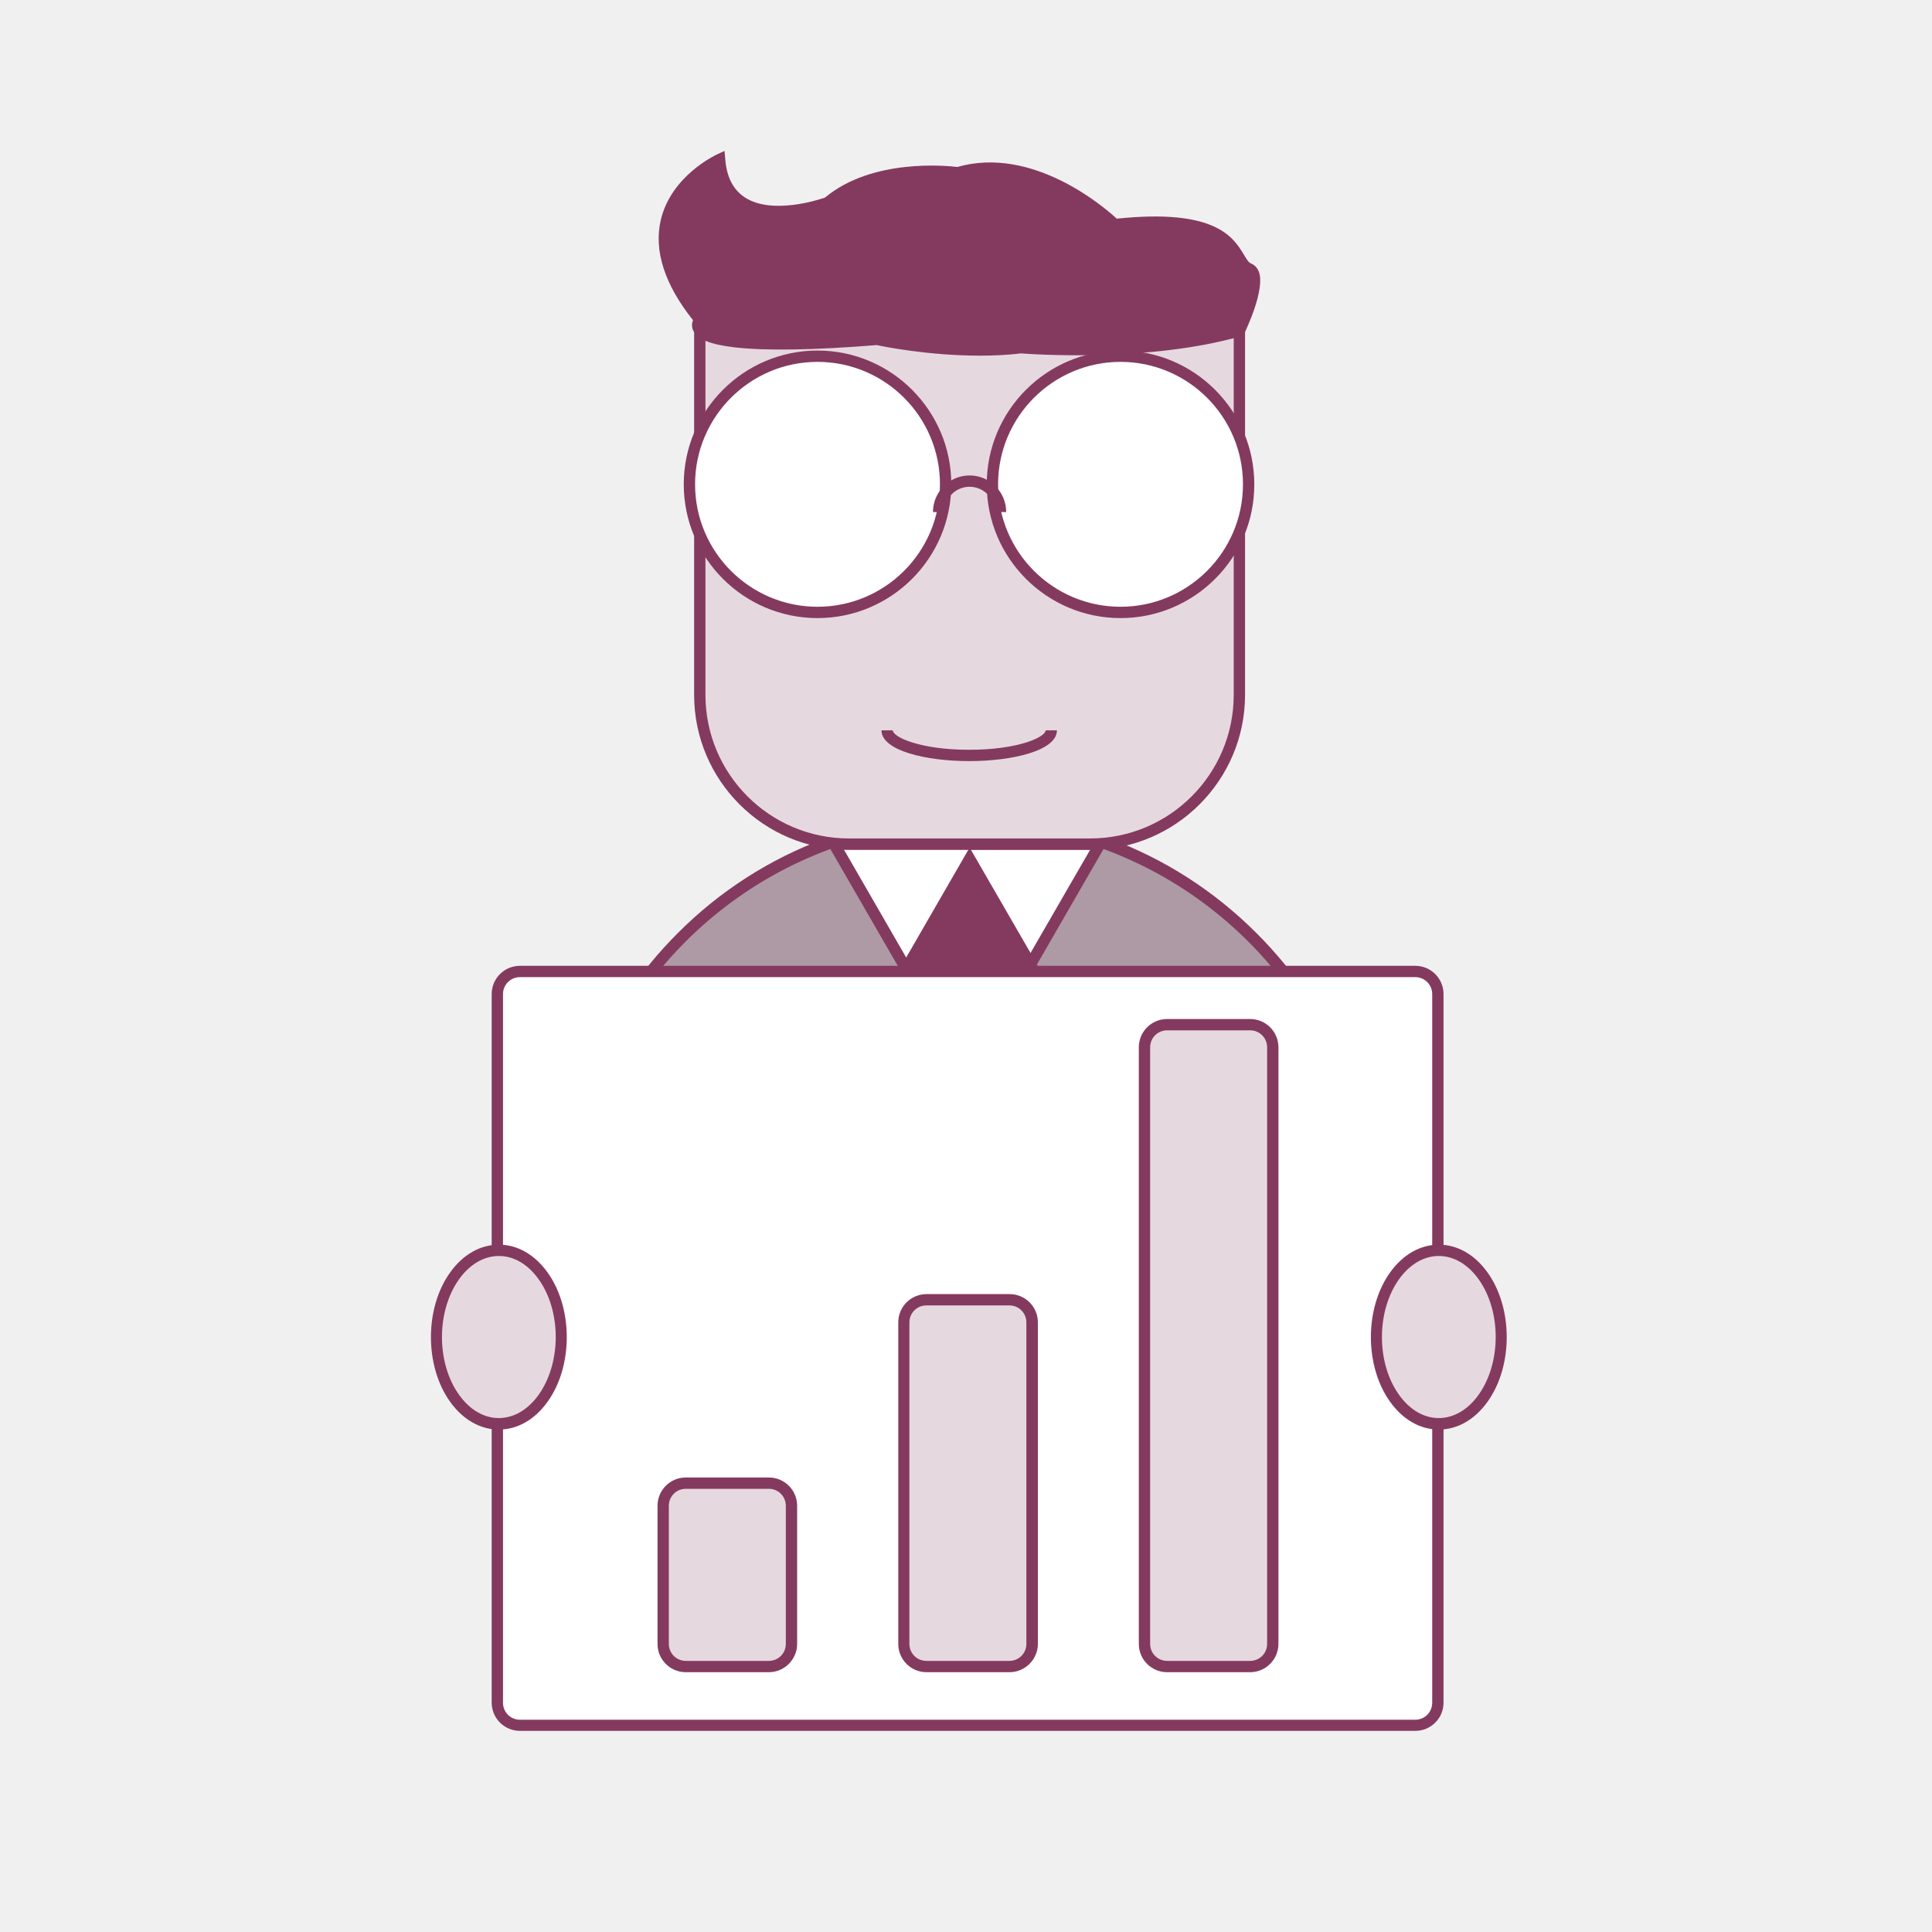
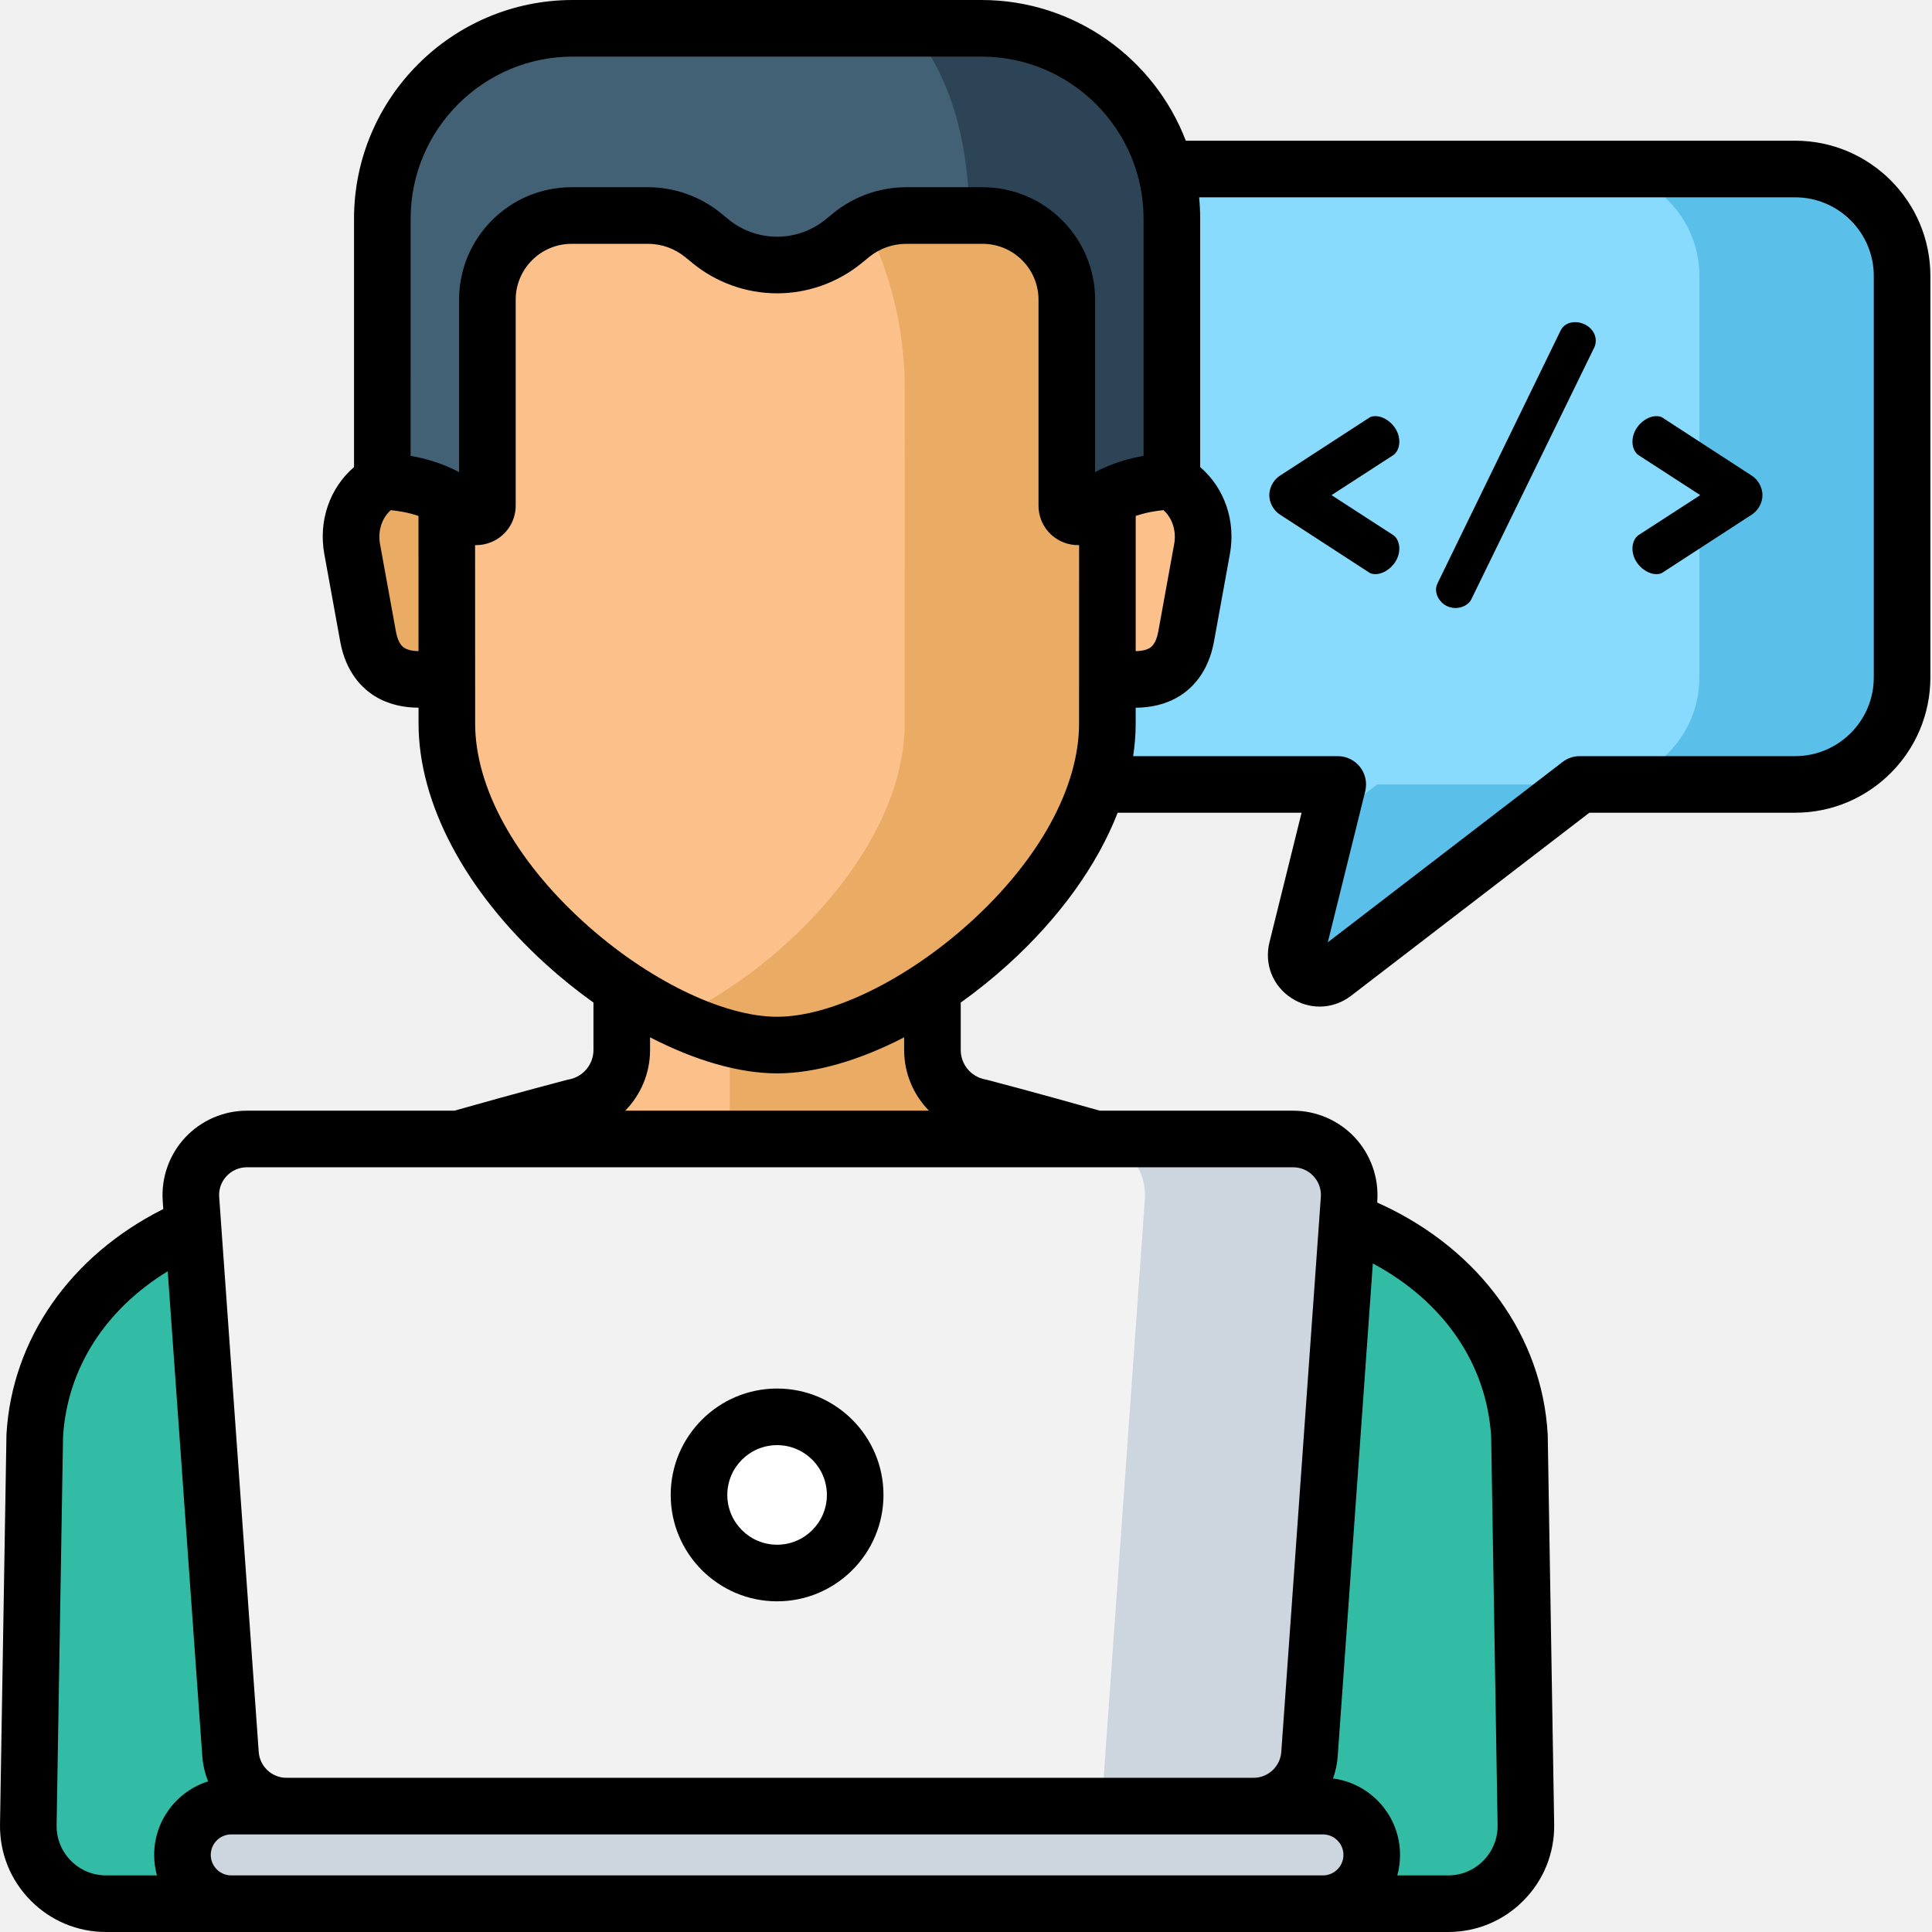
- <svg xmlns="http://www.w3.org/2000/svg" width="800px" height="800px" viewBox="0 0 1024 1024" class="icon" version="1.1" fill="#000000">
-   <g id="SVGRepo_bgCarrier" stroke-width="0" />
-   <g id="SVGRepo_tracerCarrier" stroke-linecap="round" stroke-linejoin="round" />
-   <g id="SVGRepo_iconCarrier">
-     <path d="M512.5 648.1m-214 0a214 214 0 1 0 428 0 214 214 0 1 0-428 0Z" fill="#AE9AA4" />
-     <path d="M512.5 569.4l-70.4-122h140.8z" fill="#FFFFFF" />
-     <path d="M512.5 437.1c19 0 37.5 2.6 55.1 7.3H457.5c17.5-4.8 36-7.3 55-7.3z m22.5 87.3l-22.5 38.9-22.5-38.9h45z m-54.7-16.9l-33-57.2h66l-33 57.2z m34.3-57.1h63.2l-31.6 54.7-31.6-54.7z m-2.1 408.8c-116.4 0-211-94.7-211-211 0-90.9 57.8-168.6 138.6-198.2l36.7 63.6-6.3 10.9h12.6l29.4 50.9 29.4-50.9h15.4l-7.7-13.3 35.3-61.2c80.8 29.6 138.6 107.3 138.6 198.2 0 116.3-94.6 211-211 211zM666 494.6c-22.5-22.5-49-39.4-77.9-50.1l0.1-0.2h-0.5c-23.7-8.7-49.1-13.3-75.1-13.3-26 0-51.4 4.6-75.1 13.3h-0.5l0.1 0.2c-28.9 10.7-55.5 27.6-77.9 50.1-41 41-63.6 95.5-63.6 153.5s22.6 112.5 63.6 153.5 95.5 63.6 153.5 63.6 112.5-22.6 153.5-63.6 63.6-95.5 63.6-153.5S707 535.6 666 494.6z" fill="#843A5F" />
-     <path d="M370.9 174.6v193.7c0 43.5 35.6 79.1 79.1 79.1h127.8c43.5 0 79.1-35.6 79.1-79.1V174.6h-286z" fill="#E6D8DF" />
-     <path d="M577.8 450.4H450c-45.3 0-82.1-36.8-82.1-82.1V174.6h6v193.7c0 42 34.1 76.1 76.1 76.1h127.8c42 0 76.1-34.1 76.1-76.1V174.6h6v193.7c0 45.2-36.8 82.1-82.1 82.1z" fill="#843A5F" />
-     <path d="M433.3 256.7m-67.9 0a67.9 67.9 0 1 0 135.8 0 67.9 67.9 0 1 0-135.8 0Z" fill="#FFFFFF" />
-     <path d="M433.3 327.6c-39.1 0-70.9-31.8-70.9-70.9 0-39.1 31.8-70.9 70.9-70.9 39.1 0 70.9 31.8 70.9 70.9 0 39.1-31.8 70.9-70.9 70.9z m0-135.8c-35.8 0-64.9 29.1-64.9 64.9s29.1 64.9 64.9 64.9 64.9-29.1 64.9-64.9-29.1-64.9-64.9-64.9z" fill="#843A5F" />
-     <path d="M593.9 256.7m-67.9 0a67.9 67.9 0 1 0 135.8 0 67.9 67.9 0 1 0-135.8 0Z" fill="#FFFFFF" />
-     <path d="M593.9 327.6c-39.1 0-70.9-31.8-70.9-70.9 0-39.1 31.8-70.9 70.9-70.9 39.1 0 70.9 31.8 70.9 70.9 0.1 39.1-31.8 70.9-70.9 70.9z m0-135.8c-35.8 0-64.9 29.1-64.9 64.9s29.1 64.9 64.9 64.9 64.9-29.1 64.9-64.9-29.1-64.9-64.9-64.9z" fill="#843A5F" />
-     <path d="M533.3 271.4h-6c0-7.4-6-13.4-13.4-13.4s-13.4 6-13.4 13.4h-6c0-10.7 8.7-19.4 19.4-19.4s19.4 8.7 19.4 19.4zM513.7 403.4c-23.1 0-46.5-5.6-46.5-16.3h6c0 3.5 14.3 10.3 40.5 10.3s40.5-6.8 40.5-10.3h6c0 10.7-23.4 16.3-46.5 16.3zM667.2 144c-0.8-2.1-2.3-3.6-4.2-4.4-1.3-0.5-2.3-2.3-3.7-4.6-5.6-9.2-14.9-24.6-67.4-19.1-6.8-6.3-44.7-38.8-84.5-27.4-5.8-0.7-45.2-4.6-70.1 16.2-3.7 1.3-28.1 9.2-42.4 0-6.2-4-9.8-10.8-10.5-20.4L384 80l-3.9 1.8c-1 0.5-24.4 11.4-29.9 34.9-3.7 16.2 2 34 17.1 53-0.6 1.5-0.8 3.4 0.1 5.5 2.1 4.6 9.1 7.4 22 8.9 16.3 1.9 41.6 1.5 75.3-1.2 3.7 0.8 27.5 5.6 54.7 5.6 7.1 0 14.5-0.3 21.8-1.2 4.9 0.4 67.3 4.9 116.5-9.1l1.3-0.4 0.6-1.2c1.1-2.4 11.1-23.4 7.6-32.6z" fill="#843A5F" />
-     <path d="M750.1 914.4H275.6c-6.6 0-12-5.4-12-12V526.9c0-6.6 5.4-12 12-12h474.5c6.6 0 12 5.4 12 12v375.6c0 6.5-5.4 11.9-12 11.9z" fill="#FFFFFF" />
-     <path d="M750.1 917.4H275.6c-8.3 0-15-6.7-15-15V526.9c0-8.3 6.7-15 15-15h474.5c8.3 0 15 6.7 15 15v375.6c0 8.2-6.7 14.9-15 14.9zM275.6 517.9c-5 0-9 4-9 9v375.6c0 5 4 9 9 9h474.5c5 0 9-4 9-9V526.9c0-5-4-9-9-9H275.6z" fill="#843A5F" />
-     <path d="M287.8 741.2c-12.9 18-33.9 18-46.8 0-12.9-18-12.9-47.1 0-65 12.9-18 33.9-18 46.8 0 12.9 17.9 12.9 47 0 65z" fill="#E6D8DF" />
-     <path d="M264.4 757.7c-9.8 0-19-5.2-25.8-14.7-13.6-18.9-13.6-49.7 0-68.6 6.8-9.5 16-14.7 25.8-14.7s19 5.2 25.8 14.7c13.6 18.9 13.6 49.7 0 68.6-6.8 9.5-16 14.7-25.8 14.7z m0-92c-7.8 0-15.3 4.3-21 12.2-12.2 17-12.2 44.6 0 61.5 5.7 7.9 13.1 12.2 21 12.2 7.8 0 15.3-4.3 21-12.2 12.2-17 12.2-44.6 0-61.5-5.7-7.9-13.1-12.2-21-12.2z" fill="#843A5F" />
-     <path d="M786 741.2c-12.9 18-33.9 18-46.8 0-12.9-18-12.9-47.1 0-65 12.9-18 33.9-18 46.8 0 12.9 17.9 12.9 47 0 65z" fill="#E6D8DF" />
-     <path d="M762.6 757.7c-9.8 0-19-5.2-25.8-14.7-13.6-18.9-13.6-49.7 0-68.6 6.8-9.5 16-14.7 25.8-14.7s19 5.2 25.8 14.7c13.6 18.9 13.6 49.7 0 68.6-6.8 9.5-16 14.7-25.8 14.7z m0-92c-7.8 0-15.3 4.3-21 12.2-12.2 17-12.2 44.6 0 61.5 5.7 7.9 13.1 12.2 21 12.2 7.8 0 15.3-4.3 21-12.2 12.2-17 12.2-44.6 0-61.5-5.7-7.9-13.2-12.2-21-12.2z" fill="#843A5F" />
-     <path d="M407.5 786.1h-44c-6.6 0-12 5.4-12 12v73.2c0 6.6 5.4 12 12 12h44c6.6 0 12-5.4 12-12v-73.2c0-6.6-5.4-12-12-12z" fill="#E6D8DF" />
-     <path d="M407.5 886.3h-44c-8.3 0-15-6.7-15-15v-73.2c0-8.3 6.7-15 15-15h44c8.3 0 15 6.7 15 15v73.2c0 8.2-6.7 15-15 15z m-44-97.2c-5 0-9 4-9 9v73.2c0 5 4 9 9 9h44c5 0 9-4 9-9v-73.2c0-5-4-9-9-9h-44z" fill="#843A5F" />
-     <path d="M662.6 543.1h-44c-6.6 0-12 5.4-12 12v316.2c0 6.6 5.4 12 12 12h44c6.6 0 12-5.4 12-12V555.1c0-6.6-5.4-12-12-12z" fill="#E6D8DF" />
-     <path d="M662.6 886.3h-44c-8.3 0-15-6.7-15-15V555.1c0-8.3 6.7-15 15-15h44c8.3 0 15 6.7 15 15v316.2c0 8.2-6.7 15-15 15z m-44-340.2c-5 0-9 4-9 9v316.2c0 5 4 9 9 9h44c5 0 9-4 9-9V555.1c0-5-4-9-9-9h-44z" fill="#843A5F" />
-     <path d="M535.1 688.9h-44c-6.6 0-12 5.4-12 12v170.4c0 6.6 5.4 12 12 12h44c6.6 0 12-5.4 12-12V700.9c0-6.6-5.4-12-12-12z" fill="#E6D8DF" />
-     <path d="M535.1 886.3h-44c-8.3 0-15-6.7-15-15V700.9c0-8.3 6.7-15 15-15h44c8.3 0 15 6.7 15 15v170.4c0 8.2-6.8 15-15 15zM491 691.9c-5 0-9 4-9 9v170.4c0 5 4 9 9 9h44c5 0 9-4 9-9V700.9c0-5-4-9-9-9h-44z" fill="#843A5F" />
-   </g>
+ <svg xmlns="http://www.w3.org/2000/svg" height="512pt" viewBox="0 0 512 512" width="512pt">
+   <path d="m475.734 44.789h-188.141c-15.648 0-28.336 12.688-28.336 28.336v106.422c0 15.648 12.688 28.336 28.336 28.336h66.926l-10.816 43.66c-1.41 5.688 5.137 9.969 9.785 6.398l65.168-50.059h57.082c15.648 0 28.336-12.684 28.336-28.336v-106.422c-.004-15.648-12.688-28.336-28.34-28.336zm0 0" fill="#88dbfd" />
+   <path d="m352.066 217.773-8.363 33.77c-1.41 5.688 5.137 9.969 9.785 6.398l65.168-50.059h-53.715zm0 0" fill="#5abfe9" />
+   <path d="m475.734 44.789h-53.715c15.652 0 28.336 12.688 28.336 28.336v106.422c0 15.648-12.684 28.336-28.336 28.336h53.715c15.652 0 28.336-12.684 28.336-28.336v-106.422c0-15.648-12.684-28.336-28.336-28.336zm0 0" fill="#5abfe9" />
+   <path d="m402.668 380.441c-1.41-24.047-16.676-43.641-39.395-54.281-27.809-13.02-103.539-32.719-103.539-32.719-7.32-1.359-12.629-7.746-12.629-15.188v-43.289h-82.332v43.289c0 7.441-5.309 13.828-12.625 15.188 0 0-75.73 19.699-103.543 32.719-22.719 10.641-37.984 30.234-39.395 54.281l-1.707 103.207c-.141 11.473 9.125 20.852 20.602 20.852h355.668c11.477 0 20.742-9.379 20.605-20.852zm0 0" fill="#fcc18b" />
+   <path d="m402.668 380.441c-1.41-24.047-16.676-43.641-39.395-54.281-27.809-13.02-103.539-32.719-103.539-32.719-7.32-1.359-12.629-7.746-12.629-15.188v-43.289h-53.715v69.254c0 7.441 5.309 13.828 12.625 15.184 0 0 75.734 19.703 103.543 32.723 22.719 10.637 37.984 30.234 39.395 54.277l1.625 98.098h33.195c11.477 0 20.742-9.379 20.605-20.852zm0 0" fill="#eaab65" />
+   <path d="m120.586 125.367h-10.809c-3.914 0-7.523 1.324-10.398 3.547-4.992 3.859-7.184 10.352-6.055 16.562l4.246 23.371c3.293 17.32 23.043 9.406 23.043 9.406zm0 0" fill="#eaab65" />
+   <path d="m291.293 125.367h10.809c3.914 0 7.523 1.324 10.398 3.547 4.992 3.859 7.184 10.352 6.055 16.562l-4.246 23.371c-3.293 17.32-23.043 9.406-23.043 9.406zm0 0" fill="#fcc18b" />
+   <path d="m265.848 36.547c-14.055-12.996-33.812-24.336-59.906-24.652-26.098.316-45.855 11.656-59.91 24.652-17.926 16.574-27.637 41.191-27.637 66.594l.023 88.574c0 41.875 54.426 85.238 87.523 85.238 33.094 0 87.523-43.363 87.523-85.238l.023-88.574c-.004-25.402-9.715-50.02-27.641-66.594zm0 0" fill="#fcc18b" />
+   <path d="m265.848 36.547c-14.055-12.996-33.812-24.336-59.906-24.652-9.844.121-18.785 1.809-26.859 4.562 13.332 4.547 24.297 11.996 33.051 20.09 17.926 16.574 27.637 41.191 27.637 66.594l-.023 88.574c0 31.684-31.16 64.219-60.664 78.176 9.488 4.488 18.805 7.062 26.855 7.062 33.098 0 87.523-43.363 87.523-85.238l.023-88.574c0-25.402-9.711-50.02-27.637-66.594zm0 0" fill="#eaab65" />
+   <path d="m260.098 7.5h-108.316c-27.871 0-50.461 22.594-50.461 50.461v69.633s13.895-.316 22.824 8.52c1.859 1.84 5.02.496 5.02-2.121v-54.57c0-12.32 9.988-22.305 22.305-22.305h20.27c5.316 0 10.469 1.836 14.582 5.203l1.988 1.625c4.973 4.066 11.203 6.289 17.629 6.289 6.43 0 12.656-2.223 17.633-6.289l1.988-1.625c4.113-3.367 9.266-5.203 14.582-5.203h20.266c12.32 0 22.309 9.984 22.309 22.305v54.574c0 2.613 3.16 3.961 5.02 2.121 8.926-8.84 22.824-8.523 22.824-8.523v-69.629c0-27.871-22.594-50.465-50.461-50.465zm0 0" fill="#426175" />
+   <path d="m260.098 7.5h-18.734c9.426 11.098 15.34 27.766 15.488 49.617h3.559c12.316 0 22.305 9.984 22.305 22.305v54.574c0 2.613 3.16 3.961 5.02 2.121 8.93-8.84 22.824-8.523 22.824-8.523v-69.629c0-27.871-22.594-50.465-50.461-50.465zm0 0" fill="#2c4456" />
+   <path d="m363.273 326.16c-16.184-7.574-48.59-17.414-72.863-24.316l-5.25 1.992c-51.043 19.332-107.398 19.332-158.441 0l-5.25-1.992c-24.273 6.902-56.68 16.742-72.863 24.316-22.719 10.641-37.984 30.234-39.395 54.281l-1.707 103.207c-.141 11.473 9.125 20.852 20.602 20.852h355.668c11.477 0 20.742-9.379 20.605-20.852l-1.711-103.207c-1.41-24.047-16.676-43.641-39.395-54.281zm0 0" fill="#33bca5" />
+   <path d="m332.211 478.637h-256.305c-7.793 0-14.266-6.023-14.82-13.801l-10.48-147.074c-.613-8.602 6.199-15.918 14.82-15.918h277.27c8.621 0 15.434 7.316 14.82 15.918l-10.484 147.074c-.555 7.777-7.023 13.801-14.82 13.801zm0 0" fill="#f2f2f2" />
+   <path d="m342.695 301.844h-54.109c8.621 0 15.434 7.316 14.82 15.918l-11.465 160.875h40.27c7.797 0 14.27-6.023 14.82-13.801l10.484-147.074c.613-8.602-6.199-15.918-14.82-15.918zm0 0" fill="#cdd6df" />
+   <path d="m350.594 504.5h-289.309c-7.141 0-12.93-5.789-12.93-12.93 0-7.145 5.789-12.934 12.93-12.934h289.309c7.141 0 12.93 5.789 12.93 12.934 0 7.141-5.789 12.93-12.93 12.93zm0 0" fill="#cdd6df" />
+   <path d="m226.633 396.172c0 11.43-9.266 20.695-20.695 20.695s-20.695-9.266-20.695-20.695 9.266-20.695 20.695-20.695 20.695 9.266 20.695 20.695zm0 0" fill="#fff" />
+   <path d="m370.836 117.043c0-3.797-3.523-6.762-6.301-6.762-.648 0-1.297.094-1.758.465l-23.527 15.281c-2.129 1.391-2.871 3.613-2.871 5.188 0 1.574.742 3.797 2.871 5.188l23.527 15.281c.461.371 1.109.465 1.758.465 2.777 0 6.301-2.965 6.301-6.762 0-1.574-.648-2.965-1.668-3.613l-16.305-10.559 16.305-10.559c1.016-.648 1.668-2.039 1.668-3.613zm0 0" />
+   <path d="m417.426 85.367c-1.668 0-3.152.738-3.891 2.316l-32.512 66.777c-.277.555-.465 1.203-.465 1.762 0 2.312 2.039 4.906 5.191 4.906 1.758 0 3.52-.926 4.168-2.312l32.602-66.781c.277-.555.371-1.203.371-1.762-.004-2.961-2.875-4.906-5.465-4.906zm0 0" />
+   <path d="m464.199 126.027-23.523-15.281c-.465-.371-1.113-.465-1.762-.465-2.777 0-6.297 2.965-6.297 6.762 0 1.574.648 2.965 1.668 3.613l16.301 10.559-16.301 10.559c-1.02.648-1.668 2.039-1.668 3.613 0 3.797 3.52 6.762 6.297 6.762.648 0 1.297-.094 1.762-.465l23.523-15.281c2.133-1.391 2.871-3.613 2.871-5.188 0-1.574-.738-3.797-2.871-5.188zm0 0" />
+   <path d="m475.734 37.289h-161.484c-8.344-21.781-29.473-37.289-54.156-37.289h-108.312c-31.957 0-57.961 26.004-57.961 57.961v65.816c-6.461 5.566-9.465 14.273-7.875 23.039l4.258 23.43c1.531 8.047 5.805 12.184 9.117 14.234 3.707 2.293 7.82 3.051 11.598 3.07v4.164c0 21.125 12.324 44.406 33.812 63.879 4.047 3.664 8.254 7.043 12.543 10.098v12.562c0 3.828-2.73 7.113-6.496 7.812-.176.031-.348.07-.52.113-.129.035-13.004 3.391-29.836 8.164h-54.996c-6.184 0-12.148 2.598-16.363 7.121-4.215 4.523-6.379 10.66-5.938 16.828l.148 2.117c-24.598 12.336-40.074 34.453-41.551 59.59-.004.105-.008.211-.012.316l-1.707 103.238c-.094 7.57 2.789 14.707 8.105 20.094 5.324 5.387 12.422 8.352 19.996 8.352h355.668c7.57 0 14.672-2.965 19.992-8.352 5.32-5.387 8.203-12.52 8.109-20.125l-1.707-103.207c-.004-.105-.008-.211-.016-.316-1.516-25.863-17.852-48.527-43.703-60.633-.473-.223-.969-.449-1.48-.68l.027-.395c.438-6.168-1.727-12.301-5.938-16.828-4.215-4.523-10.18-7.121-16.363-7.121h-51.238c-16.828-4.773-29.707-8.129-29.836-8.16-.172-.047-.344-.086-.52-.117-3.766-.699-6.496-3.984-6.496-7.812v-12.559c4.289-3.059 8.496-6.438 12.543-10.102 13.656-12.375 23.613-26.289 29.055-40.211h48.73l-8.512 34.355c-1.418 5.73.855 11.52 5.793 14.75 2.32 1.52 4.922 2.273 7.512 2.273 2.93 0 5.844-.961 8.328-2.871l63.148-48.508h54.531c19.762 0 35.836-16.074 35.836-35.836v-106.422c0-19.758-16.074-35.836-35.836-35.836zm-174.758 99.445c2.867-.977 5.582-1.379 7.352-1.539 2.355 2.09 3.465 5.531 2.848 8.938l-4.234 23.312c-.617 3.254-1.867 4.027-2.277 4.281-.871.539-2.156.816-3.695.832zm-192.156-78.773c0-23.688 19.273-42.961 42.961-42.961h108.316c23.688 0 42.961 19.273 42.961 42.961v62.84c-3.711.656-8.332 1.914-12.844 4.32v-45.699c0-16.434-13.371-29.805-29.805-29.805h-20.27c-7.027 0-13.891 2.449-19.332 6.895l-1.984 1.625c-3.625 2.965-8.203 4.598-12.887 4.598s-9.258-1.633-12.883-4.594l-1.988-1.629c-5.438-4.445-12.305-6.895-19.332-6.895h-20.266c-16.434 0-29.805 13.367-29.805 29.805v45.695c-4.512-2.402-9.133-3.664-12.844-4.316zm-1.605 113.766c-.41-.254-1.66-1.027-2.266-4.219l-4.246-23.371c-.617-3.406.492-6.844 2.84-8.938 1.77.16 4.488.555 7.359 1.531l.008 35.828c-1.535-.016-2.82-.293-3.695-.832zm-66.359 319.84c0 1.883.258 3.703.734 5.434h-13.484c-3.531 0-6.84-1.383-9.324-3.895-2.48-2.512-3.82-5.84-3.781-9.336l1.707-103.043c1.109-18.008 11.09-33.621 27.742-43.832l9.156 128.473c.168 2.359.707 4.613 1.551 6.711-8.281 2.609-14.301 10.359-14.301 19.488zm313.656-26.199 9.305-130.543c18.82 10.098 30.168 26.625 31.355 45.902l1.707 103.012c.039 3.527-1.305 6.855-3.781 9.367-2.484 2.512-5.793 3.895-9.324 3.895h-13.484c.48-1.73.734-3.551.734-5.434 0-10.363-7.754-18.945-17.766-20.254.676-1.879 1.109-3.871 1.254-5.945zm1.512 26.199c0 2.996-2.438 5.434-5.43 5.434h-289.309c-2.992 0-5.43-2.438-5.43-5.434 0-2.992 2.438-5.43 5.43-5.43h289.309c2.992 0 5.43 2.438 5.43 5.43zm-7.941-179.879c1.406 1.512 2.102 3.477 1.953 5.539l-10.484 147.078c-.273 3.832-3.496 6.832-7.34 6.832h-256.305c-3.84 0-7.062-3-7.34-6.836l-10.48-147.074c-.148-2.062.547-4.027 1.953-5.539 1.41-1.512 3.32-2.344 5.387-2.344h277.27c2.062 0 3.977.832 5.387 2.344zm-101.887-17.344h-80.512c4.102-4.172 6.59-9.883 6.59-16.09v-3.355c11.824 6.121 23.574 9.555 33.664 9.555s21.84-3.434 33.668-9.555v3.355c0 6.207 2.488 11.918 6.59 16.09zm10.879-49.867c-16.746 15.172-36.816 24.977-51.137 24.977-14.316 0-34.387-9.805-51.133-24.977-18.359-16.629-28.887-35.863-28.887-52.766l-.016-47.25c.098 0 .195.004.293.004 1.355 0 2.723-.266 4.031-.812 3.91-1.633 6.438-5.426 6.438-9.66v-54.57c0-8.164 6.641-14.805 14.805-14.805h20.27c3.574 0 7.066 1.246 9.832 3.508l1.992 1.629c6.297 5.145 14.242 7.98 22.375 7.98s16.082-2.836 22.379-7.984l1.988-1.625c2.766-2.262 6.262-3.508 9.836-3.508h20.266c8.164 0 14.809 6.641 14.809 14.805v54.57c0 4.238 2.523 8.027 6.438 9.66 1.398.586 2.871.848 4.32.809l-.012 47.254c.004 16.898-10.527 36.133-28.887 52.762zm239.496-64.93c0 11.488-9.344 20.836-20.836 20.836h-57.078c-1.652 0-3.258.547-4.566 1.555l-62.211 47.785 9.918-40.035c.555-2.238.051-4.609-1.371-6.426-1.422-1.816-3.602-2.879-5.906-2.879h-54.223c.441-2.918.668-5.812.668-8.668v-4.164c3.773-.02 7.887-.777 11.594-3.07 3.316-2.051 7.59-6.188 9.129-14.293l4.246-23.371c1.594-8.766-1.418-17.477-7.875-23.039v-65.816c0-1.91-.094-3.805-.277-5.672h157.953c11.492 0 20.836 9.348 20.836 20.836zm0 0" />
+   <path d="m205.938 424.367c15.547 0 28.195-12.648 28.195-28.195s-12.648-28.195-28.195-28.195-28.195 12.648-28.195 28.195 12.648 28.195 28.195 28.195zm0-41.391c7.277 0 13.195 5.922 13.195 13.195 0 7.277-5.918 13.195-13.195 13.195-7.273 0-13.195-5.918-13.195-13.195 0-7.273 5.922-13.195 13.195-13.195zm0 0" />
</svg>
